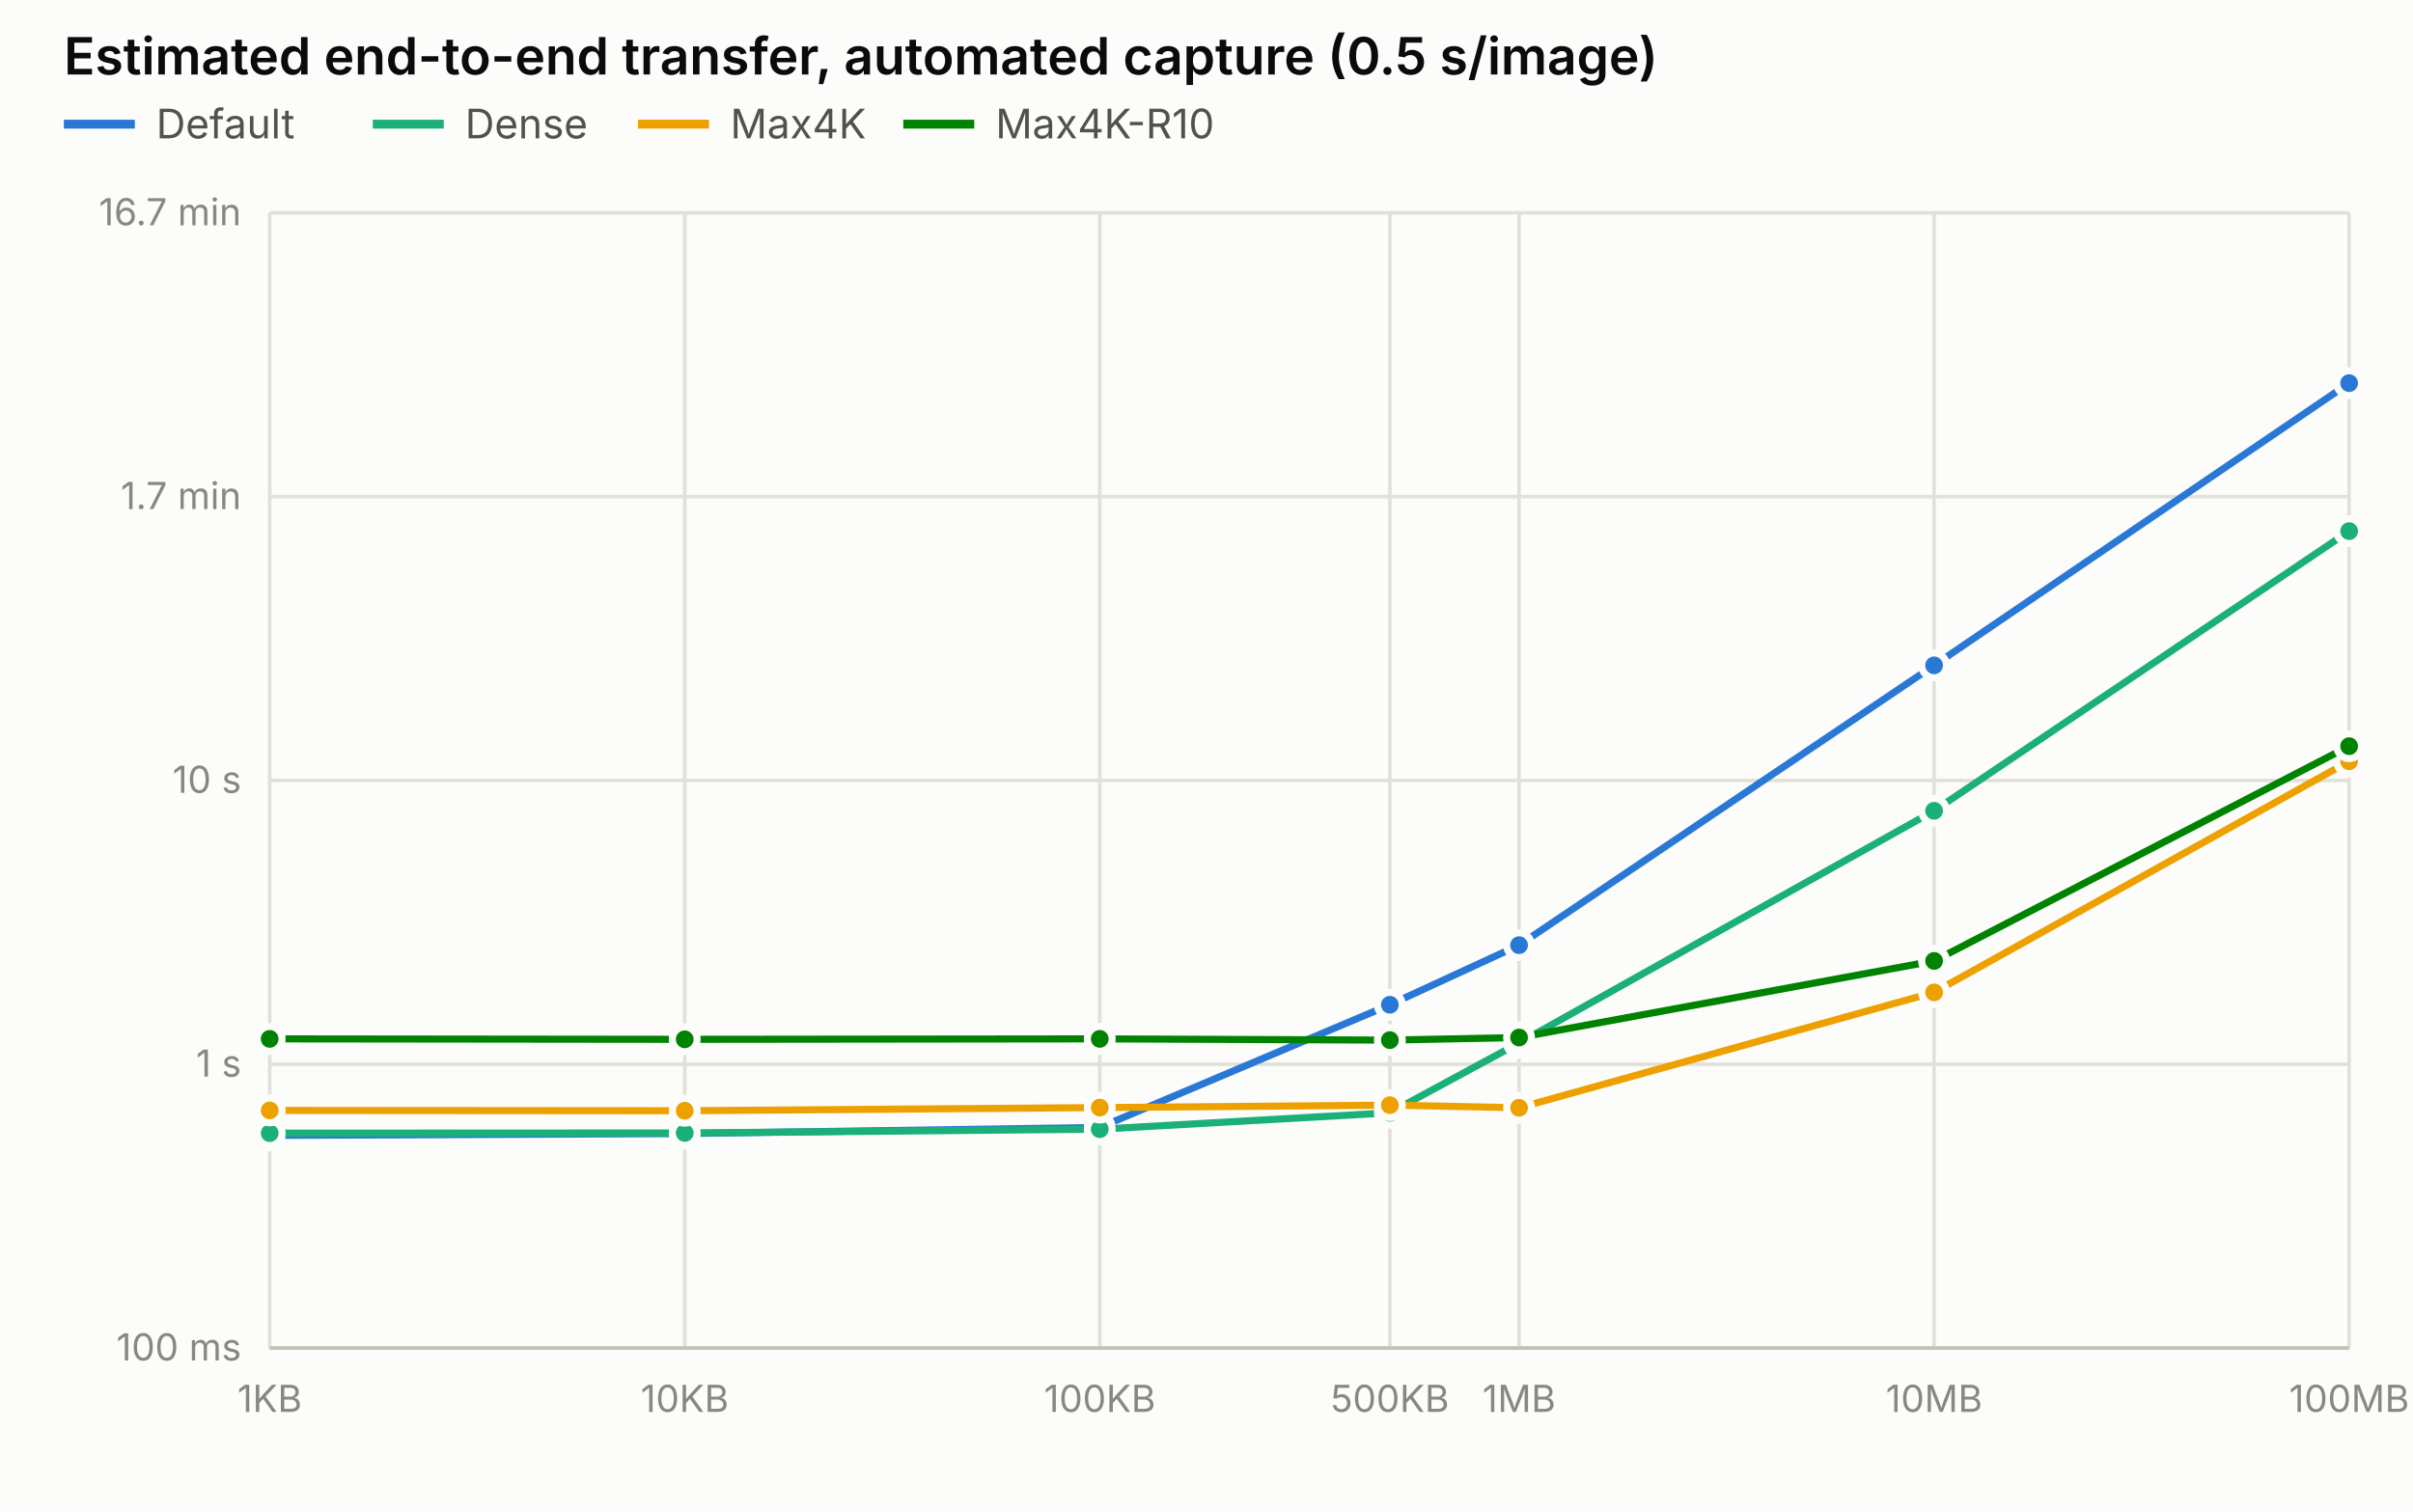
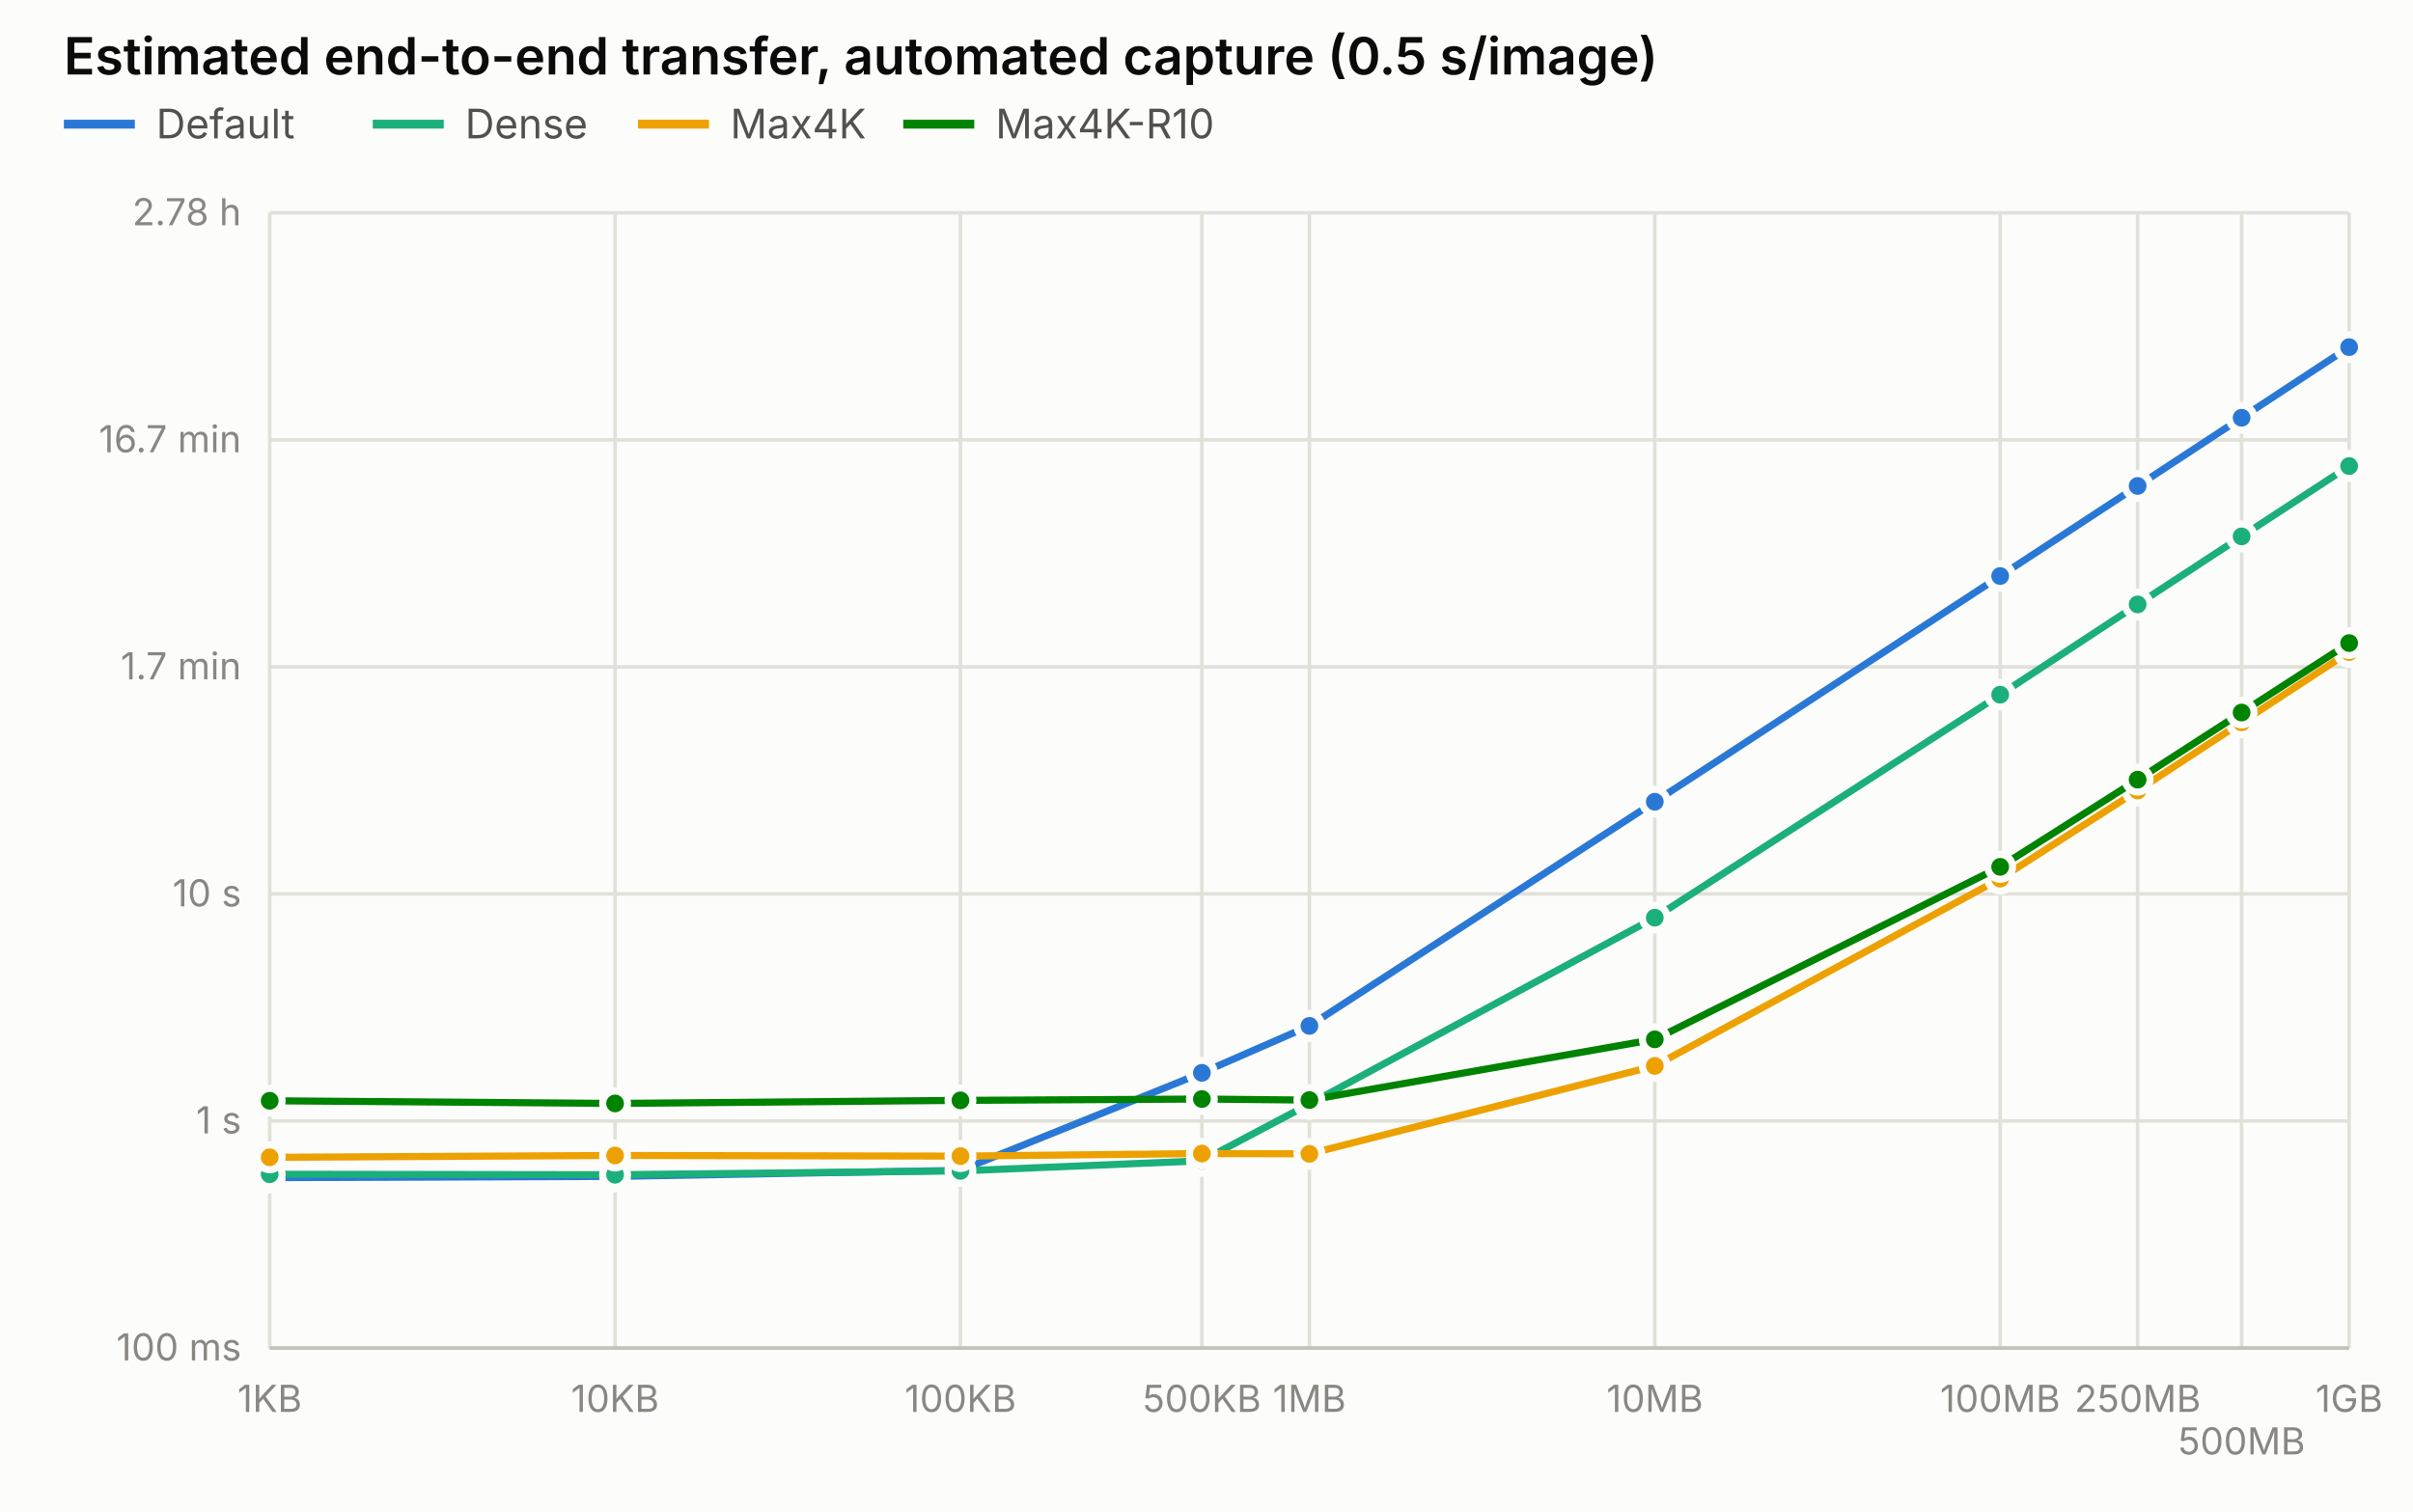
<svg xmlns="http://www.w3.org/2000/svg" viewBox="0 0 680 426" width="680" height="426" role="img" aria-label="Estimated end-to-end transfer, automated capture (0.5 s/image)">
  <rect width="680" height="426" fill="#fcfcfb" />
  <text x="18" y="21" font-family="system-ui, -apple-system, Segoe UI, sans-serif" font-size="14.5" font-weight="600" fill="#0b0b0b">Estimated end-to-end transfer, automated capture (0.5 s/image)</text>
  <line x1="18" y1="35" x2="38" y2="35" stroke="#2a78d6" stroke-width="2.5" />
  <text x="44" y="39" font-family="system-ui, -apple-system, Segoe UI, sans-serif" font-size="11.5" fill="#52514e">Default</text>
  <line x1="105.05" y1="35" x2="125.05" y2="35" stroke="#1baf7a" stroke-width="2.5" />
  <text x="131.05" y="39" font-family="system-ui, -apple-system, Segoe UI, sans-serif" font-size="11.5" fill="#52514e">Dense</text>
  <line x1="179.8" y1="35" x2="199.8" y2="35" stroke="#eda100" stroke-width="2.5" />
  <text x="205.8" y="39" font-family="system-ui, -apple-system, Segoe UI, sans-serif" font-size="11.5" fill="#52514e">Max4K</text>
  <line x1="254.55" y1="35" x2="274.55" y2="35" stroke="#008300" stroke-width="2.5" />
  <text x="280.55" y="39" font-family="system-ui, -apple-system, Segoe UI, sans-serif" font-size="11.5" fill="#52514e">Max4K-R10</text>
  <g transform="translate(0,46)">
    <line x1="76" y1="334" x2="662" y2="334" stroke="#e1e0d9" stroke-width="1" />
    <text x="68" y="337.5" fill="#898781" font-size="10.5" font-family="system-ui, -apple-system, Segoe UI, sans-serif" text-anchor="end">100 ms</text>
-     <line x1="76" y1="254" x2="662" y2="254" stroke="#e1e0d9" stroke-width="1" />
-     <text x="68" y="257.5" fill="#898781" font-size="10.5" font-family="system-ui, -apple-system, Segoe UI, sans-serif" text-anchor="end">1 s</text>
-     <line x1="76" y1="174" x2="662" y2="174" stroke="#e1e0d9" stroke-width="1" />
-     <text x="68" y="177.5" fill="#898781" font-size="10.5" font-family="system-ui, -apple-system, Segoe UI, sans-serif" text-anchor="end">10 s</text>
-     <line x1="76" y1="94" x2="662" y2="94" stroke="#e1e0d9" stroke-width="1" />
-     <text x="68" y="97.5" fill="#898781" font-size="10.5" font-family="system-ui, -apple-system, Segoe UI, sans-serif" text-anchor="end">1.7 min</text>
+     <line x1="76" y1="270" x2="662" y2="270" stroke="#e1e0d9" stroke-width="1" />
+     <text x="68" y="273.5" fill="#898781" font-size="10.5" font-family="system-ui, -apple-system, Segoe UI, sans-serif" text-anchor="end">1 s</text>
+     <line x1="76" y1="206" x2="662" y2="206" stroke="#e1e0d9" stroke-width="1" />
+     <text x="68" y="209.5" fill="#898781" font-size="10.5" font-family="system-ui, -apple-system, Segoe UI, sans-serif" text-anchor="end">10 s</text>
+     <line x1="76" y1="142" x2="662" y2="142" stroke="#e1e0d9" stroke-width="1" />
+     <text x="68" y="145.5" fill="#898781" font-size="10.5" font-family="system-ui, -apple-system, Segoe UI, sans-serif" text-anchor="end">1.7 min</text>
+     <line x1="76" y1="78" x2="662" y2="78" stroke="#e1e0d9" stroke-width="1" />
+     <text x="68" y="81.5" fill="#898781" font-size="10.5" font-family="system-ui, -apple-system, Segoe UI, sans-serif" text-anchor="end">16.7 min</text>
    <line x1="76" y1="14" x2="662" y2="14" stroke="#e1e0d9" stroke-width="1" />
-     <text x="68" y="17.5" fill="#898781" font-size="10.5" font-family="system-ui, -apple-system, Segoe UI, sans-serif" text-anchor="end">16.7 min</text>
+     <text x="68" y="17.5" fill="#898781" font-size="10.5" font-family="system-ui, -apple-system, Segoe UI, sans-serif" text-anchor="end">2.78 h</text>
    <line x1="76" y1="14" x2="76" y2="334" stroke="#e1e0d9" stroke-width="1" />
    <text x="76" y="352" fill="#898781" font-size="10.5" font-family="system-ui, -apple-system, Segoe UI, sans-serif" text-anchor="middle">1KB</text>
-     <line x1="192.96" y1="14" x2="192.96" y2="334" stroke="#e1e0d9" stroke-width="1" />
-     <text x="192.96" y="352" fill="#898781" font-size="10.5" font-family="system-ui, -apple-system, Segoe UI, sans-serif" text-anchor="middle">10KB</text>
-     <line x1="309.92" y1="14" x2="309.92" y2="334" stroke="#e1e0d9" stroke-width="1" />
-     <text x="309.92" y="352" fill="#898781" font-size="10.5" font-family="system-ui, -apple-system, Segoe UI, sans-serif" text-anchor="middle">100KB</text>
-     <line x1="391.67" y1="14" x2="391.67" y2="334" stroke="#e1e0d9" stroke-width="1" />
-     <text x="391.67" y="352" fill="#898781" font-size="10.5" font-family="system-ui, -apple-system, Segoe UI, sans-serif" text-anchor="middle">500KB</text>
-     <line x1="428.08" y1="14" x2="428.08" y2="334" stroke="#e1e0d9" stroke-width="1" />
-     <text x="428.08" y="352" fill="#898781" font-size="10.5" font-family="system-ui, -apple-system, Segoe UI, sans-serif" text-anchor="middle">1MB</text>
-     <line x1="545.04" y1="14" x2="545.04" y2="334" stroke="#e1e0d9" stroke-width="1" />
-     <text x="545.04" y="352" fill="#898781" font-size="10.5" font-family="system-ui, -apple-system, Segoe UI, sans-serif" text-anchor="middle">10MB</text>
+     <line x1="173.33" y1="14" x2="173.33" y2="334" stroke="#e1e0d9" stroke-width="1" />
+     <text x="173.33" y="352" fill="#898781" font-size="10.5" font-family="system-ui, -apple-system, Segoe UI, sans-serif" text-anchor="middle">10KB</text>
+     <line x1="270.66" y1="14" x2="270.66" y2="334" stroke="#e1e0d9" stroke-width="1" />
+     <text x="270.66" y="352" fill="#898781" font-size="10.5" font-family="system-ui, -apple-system, Segoe UI, sans-serif" text-anchor="middle">100KB</text>
+     <line x1="338.7" y1="14" x2="338.7" y2="334" stroke="#e1e0d9" stroke-width="1" />
+     <text x="338.7" y="352" fill="#898781" font-size="10.5" font-family="system-ui, -apple-system, Segoe UI, sans-serif" text-anchor="middle">500KB</text>
+     <line x1="369" y1="14" x2="369" y2="334" stroke="#e1e0d9" stroke-width="1" />
+     <text x="369" y="352" fill="#898781" font-size="10.5" font-family="system-ui, -apple-system, Segoe UI, sans-serif" text-anchor="middle">1MB</text>
+     <line x1="466.33" y1="14" x2="466.33" y2="334" stroke="#e1e0d9" stroke-width="1" />
+     <text x="466.33" y="352" fill="#898781" font-size="10.5" font-family="system-ui, -apple-system, Segoe UI, sans-serif" text-anchor="middle">10MB</text>
+     <line x1="563.66" y1="14" x2="563.66" y2="334" stroke="#e1e0d9" stroke-width="1" />
+     <text x="563.66" y="352" fill="#898781" font-size="10.5" font-family="system-ui, -apple-system, Segoe UI, sans-serif" text-anchor="middle">100MB</text>
+     <line x1="602.4" y1="14" x2="602.4" y2="334" stroke="#e1e0d9" stroke-width="1" />
+     <text x="602.4" y="352" fill="#898781" font-size="10.5" font-family="system-ui, -apple-system, Segoe UI, sans-serif" text-anchor="middle">250MB</text>
+     <line x1="631.7" y1="14" x2="631.7" y2="334" stroke="#e1e0d9" stroke-width="1" />
+     <text x="631.7" y="364" fill="#898781" font-size="10.5" font-family="system-ui, -apple-system, Segoe UI, sans-serif" text-anchor="middle">500MB</text>
    <line x1="662" y1="14" x2="662" y2="334" stroke="#e1e0d9" stroke-width="1" />
-     <text x="662" y="352" fill="#898781" font-size="10.5" font-family="system-ui, -apple-system, Segoe UI, sans-serif" text-anchor="middle">100MB</text>
+     <text x="662" y="352" fill="#898781" font-size="10.5" font-family="system-ui, -apple-system, Segoe UI, sans-serif" text-anchor="middle">1GB</text>
    <line x1="76" y1="334" x2="662" y2="334" stroke="#c3c2b7" stroke-width="1" />
-     <polyline points="76,274.07 192.96,273.55 309.92,271.81 391.67,237.23 428.08,220.44 545.04,141.56 662,62" fill="none" stroke="#2a78d6" stroke-width="2" />
-     <circle cx="76" cy="274.07" r="3.5" fill="#2a78d6" stroke="#fcfcfb" stroke-width="2" />
-     <circle cx="192.96" cy="273.55" r="3.5" fill="#2a78d6" stroke="#fcfcfb" stroke-width="2" />
-     <circle cx="309.92" cy="271.81" r="3.5" fill="#2a78d6" stroke="#fcfcfb" stroke-width="2" />
-     <circle cx="391.67" cy="237.23" r="3.5" fill="#2a78d6" stroke="#fcfcfb" stroke-width="2" />
-     <circle cx="428.08" cy="220.44" r="3.5" fill="#2a78d6" stroke="#fcfcfb" stroke-width="2" />
-     <circle cx="545.04" cy="141.56" r="3.5" fill="#2a78d6" stroke="#fcfcfb" stroke-width="2" />
-     <circle cx="662" cy="62" r="3.5" fill="#2a78d6" stroke="#fcfcfb" stroke-width="2" />
-     <polyline points="76,273.43 192.96,273.38 309.92,272.31 391.67,267.69 428.08,248 545.04,182.56 662,103.73" fill="none" stroke="#1baf7a" stroke-width="2" />
-     <circle cx="76" cy="273.43" r="3.5" fill="#1baf7a" stroke="#fcfcfb" stroke-width="2" />
-     <circle cx="192.96" cy="273.38" r="3.5" fill="#1baf7a" stroke="#fcfcfb" stroke-width="2" />
-     <circle cx="309.92" cy="272.31" r="3.5" fill="#1baf7a" stroke="#fcfcfb" stroke-width="2" />
-     <circle cx="391.67" cy="267.69" r="3.5" fill="#1baf7a" stroke="#fcfcfb" stroke-width="2" />
-     <circle cx="428.08" cy="248" r="3.5" fill="#1baf7a" stroke="#fcfcfb" stroke-width="2" />
-     <circle cx="545.04" cy="182.56" r="3.5" fill="#1baf7a" stroke="#fcfcfb" stroke-width="2" />
-     <circle cx="662" cy="103.73" r="3.5" fill="#1baf7a" stroke="#fcfcfb" stroke-width="2" />
-     <polyline points="76,267.02 192.96,267.11 309.92,266.22 391.67,265.53 428.08,266.28 545.04,233.74 662,168.59" fill="none" stroke="#eda100" stroke-width="2" />
-     <circle cx="76" cy="267.02" r="3.5" fill="#eda100" stroke="#fcfcfb" stroke-width="2" />
-     <circle cx="192.96" cy="267.11" r="3.5" fill="#eda100" stroke="#fcfcfb" stroke-width="2" />
-     <circle cx="309.92" cy="266.22" r="3.5" fill="#eda100" stroke="#fcfcfb" stroke-width="2" />
-     <circle cx="391.67" cy="265.53" r="3.5" fill="#eda100" stroke="#fcfcfb" stroke-width="2" />
-     <circle cx="428.08" cy="266.28" r="3.5" fill="#eda100" stroke="#fcfcfb" stroke-width="2" />
-     <circle cx="545.04" cy="233.74" r="3.5" fill="#eda100" stroke="#fcfcfb" stroke-width="2" />
-     <circle cx="662" cy="168.59" r="3.5" fill="#eda100" stroke="#fcfcfb" stroke-width="2" />
-     <polyline points="76,246.85 192.96,246.98 309.92,246.85 391.67,247.2 428.08,246.47 545.04,224.88 662,164.34" fill="none" stroke="#008300" stroke-width="2" />
-     <circle cx="76" cy="246.85" r="3.5" fill="#008300" stroke="#fcfcfb" stroke-width="2" />
-     <circle cx="192.96" cy="246.98" r="3.5" fill="#008300" stroke="#fcfcfb" stroke-width="2" />
-     <circle cx="309.92" cy="246.85" r="3.5" fill="#008300" stroke="#fcfcfb" stroke-width="2" />
-     <circle cx="391.67" cy="247.2" r="3.5" fill="#008300" stroke="#fcfcfb" stroke-width="2" />
-     <circle cx="428.08" cy="246.47" r="3.5" fill="#008300" stroke="#fcfcfb" stroke-width="2" />
-     <circle cx="545.04" cy="224.88" r="3.5" fill="#008300" stroke="#fcfcfb" stroke-width="2" />
-     <circle cx="662" cy="164.34" r="3.5" fill="#008300" stroke="#fcfcfb" stroke-width="2" />
+     <polyline points="76,285.98 173.33,285.62 270.66,283.92 338.7,256.43 369,243.19 466.33,180.01 563.66,116.38 602.4,90.99 631.7,71.76 662,51.85" fill="none" stroke="#2a78d6" stroke-width="2" />
+     <circle cx="76" cy="285.98" r="3.5" fill="#2a78d6" stroke="#fcfcfb" stroke-width="2" />
+     <circle cx="173.33" cy="285.62" r="3.5" fill="#2a78d6" stroke="#fcfcfb" stroke-width="2" />
+     <circle cx="270.66" cy="283.92" r="3.5" fill="#2a78d6" stroke="#fcfcfb" stroke-width="2" />
+     <circle cx="338.7" cy="256.43" r="3.5" fill="#2a78d6" stroke="#fcfcfb" stroke-width="2" />
+     <circle cx="369" cy="243.19" r="3.5" fill="#2a78d6" stroke="#fcfcfb" stroke-width="2" />
+     <circle cx="466.33" cy="180.01" r="3.5" fill="#2a78d6" stroke="#fcfcfb" stroke-width="2" />
+     <circle cx="563.66" cy="116.38" r="3.5" fill="#2a78d6" stroke="#fcfcfb" stroke-width="2" />
+     <circle cx="602.4" cy="90.99" r="3.5" fill="#2a78d6" stroke="#fcfcfb" stroke-width="2" />
+     <circle cx="631.7" cy="71.76" r="3.5" fill="#2a78d6" stroke="#fcfcfb" stroke-width="2" />
+     <circle cx="662" cy="51.85" r="3.5" fill="#2a78d6" stroke="#fcfcfb" stroke-width="2" />
+     <polyline points="76,285.01 173.33,285.15 270.66,284.07 338.7,281.22 369,265.2 466.33,212.68 563.66,149.83 602.4,124.38 631.7,105.21 662,85.38" fill="none" stroke="#1baf7a" stroke-width="2" />
+     <circle cx="76" cy="285.01" r="3.5" fill="#1baf7a" stroke="#fcfcfb" stroke-width="2" />
+     <circle cx="173.33" cy="285.15" r="3.5" fill="#1baf7a" stroke="#fcfcfb" stroke-width="2" />
+     <circle cx="270.66" cy="284.07" r="3.5" fill="#1baf7a" stroke="#fcfcfb" stroke-width="2" />
+     <circle cx="338.7" cy="281.22" r="3.5" fill="#1baf7a" stroke="#fcfcfb" stroke-width="2" />
+     <circle cx="369" cy="265.2" r="3.5" fill="#1baf7a" stroke="#fcfcfb" stroke-width="2" />
+     <circle cx="466.33" cy="212.68" r="3.5" fill="#1baf7a" stroke="#fcfcfb" stroke-width="2" />
+     <circle cx="563.66" cy="149.83" r="3.5" fill="#1baf7a" stroke="#fcfcfb" stroke-width="2" />
+     <circle cx="602.4" cy="124.38" r="3.5" fill="#1baf7a" stroke="#fcfcfb" stroke-width="2" />
+     <circle cx="631.7" cy="105.21" r="3.5" fill="#1baf7a" stroke="#fcfcfb" stroke-width="2" />
+     <circle cx="662" cy="85.38" r="3.5" fill="#1baf7a" stroke="#fcfcfb" stroke-width="2" />
+     <polyline points="76,280.24 173.33,279.72 270.66,279.9 338.7,279.18 369,279.26 466.33,254.47 563.66,201.69 602.4,176.84 631.7,157.62 662,137.8" fill="none" stroke="#eda100" stroke-width="2" />
+     <circle cx="76" cy="280.24" r="3.5" fill="#eda100" stroke="#fcfcfb" stroke-width="2" />
+     <circle cx="173.33" cy="279.72" r="3.5" fill="#eda100" stroke="#fcfcfb" stroke-width="2" />
+     <circle cx="270.66" cy="279.9" r="3.5" fill="#eda100" stroke="#fcfcfb" stroke-width="2" />
+     <circle cx="338.7" cy="279.18" r="3.5" fill="#eda100" stroke="#fcfcfb" stroke-width="2" />
+     <circle cx="369" cy="279.26" r="3.5" fill="#eda100" stroke="#fcfcfb" stroke-width="2" />
+     <circle cx="466.33" cy="254.47" r="3.5" fill="#eda100" stroke="#fcfcfb" stroke-width="2" />
+     <circle cx="563.66" cy="201.69" r="3.5" fill="#eda100" stroke="#fcfcfb" stroke-width="2" />
+     <circle cx="602.4" cy="176.84" r="3.5" fill="#eda100" stroke="#fcfcfb" stroke-width="2" />
+     <circle cx="631.7" cy="157.62" r="3.5" fill="#eda100" stroke="#fcfcfb" stroke-width="2" />
+     <circle cx="662" cy="137.8" r="3.5" fill="#eda100" stroke="#fcfcfb" stroke-width="2" />
+     <polyline points="76,264.3 173.33,265.05 270.66,264.19 338.7,263.81 369,264.11 466.33,246.98 563.66,198.36 602.4,173.78 631.7,154.86 662,135.28" fill="none" stroke="#008300" stroke-width="2" />
+     <circle cx="76" cy="264.3" r="3.5" fill="#008300" stroke="#fcfcfb" stroke-width="2" />
+     <circle cx="173.33" cy="265.05" r="3.5" fill="#008300" stroke="#fcfcfb" stroke-width="2" />
+     <circle cx="270.66" cy="264.19" r="3.5" fill="#008300" stroke="#fcfcfb" stroke-width="2" />
+     <circle cx="338.7" cy="263.81" r="3.5" fill="#008300" stroke="#fcfcfb" stroke-width="2" />
+     <circle cx="369" cy="264.11" r="3.5" fill="#008300" stroke="#fcfcfb" stroke-width="2" />
+     <circle cx="466.33" cy="246.98" r="3.5" fill="#008300" stroke="#fcfcfb" stroke-width="2" />
+     <circle cx="563.66" cy="198.36" r="3.5" fill="#008300" stroke="#fcfcfb" stroke-width="2" />
+     <circle cx="602.4" cy="173.78" r="3.5" fill="#008300" stroke="#fcfcfb" stroke-width="2" />
+     <circle cx="631.7" cy="154.86" r="3.5" fill="#008300" stroke="#fcfcfb" stroke-width="2" />
+     <circle cx="662" cy="135.28" r="3.5" fill="#008300" stroke="#fcfcfb" stroke-width="2" />
  </g>
</svg>
